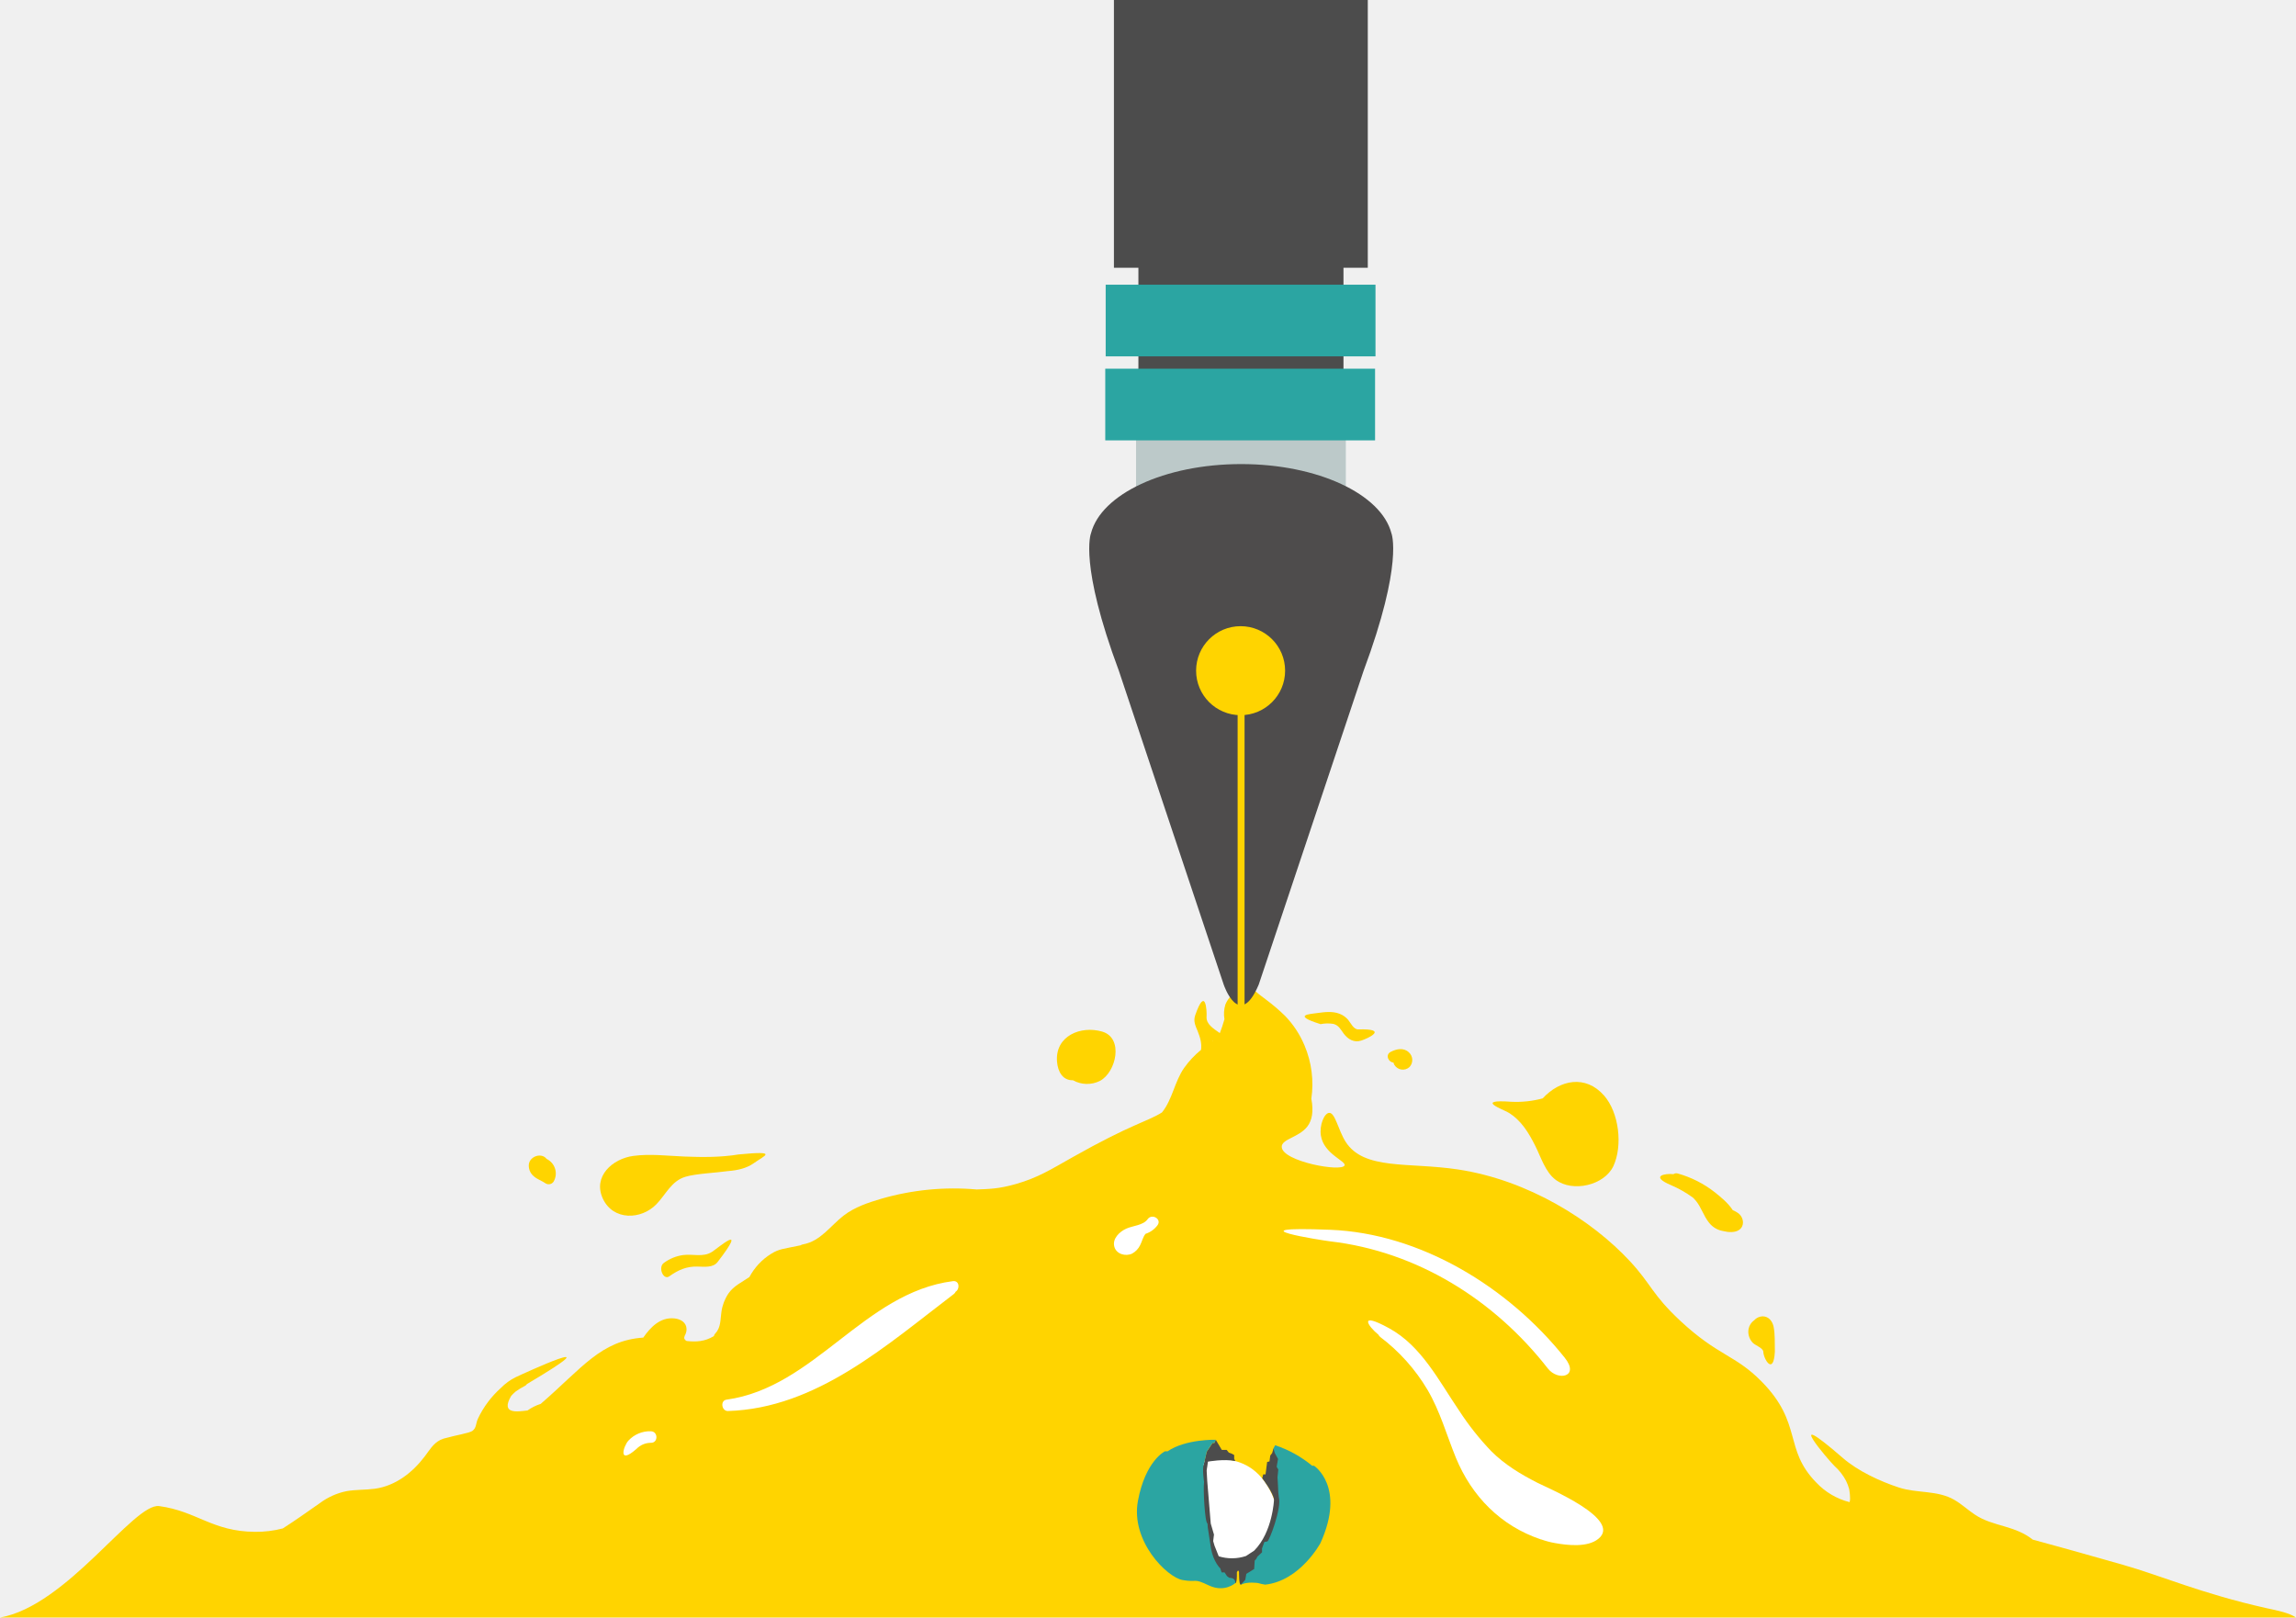
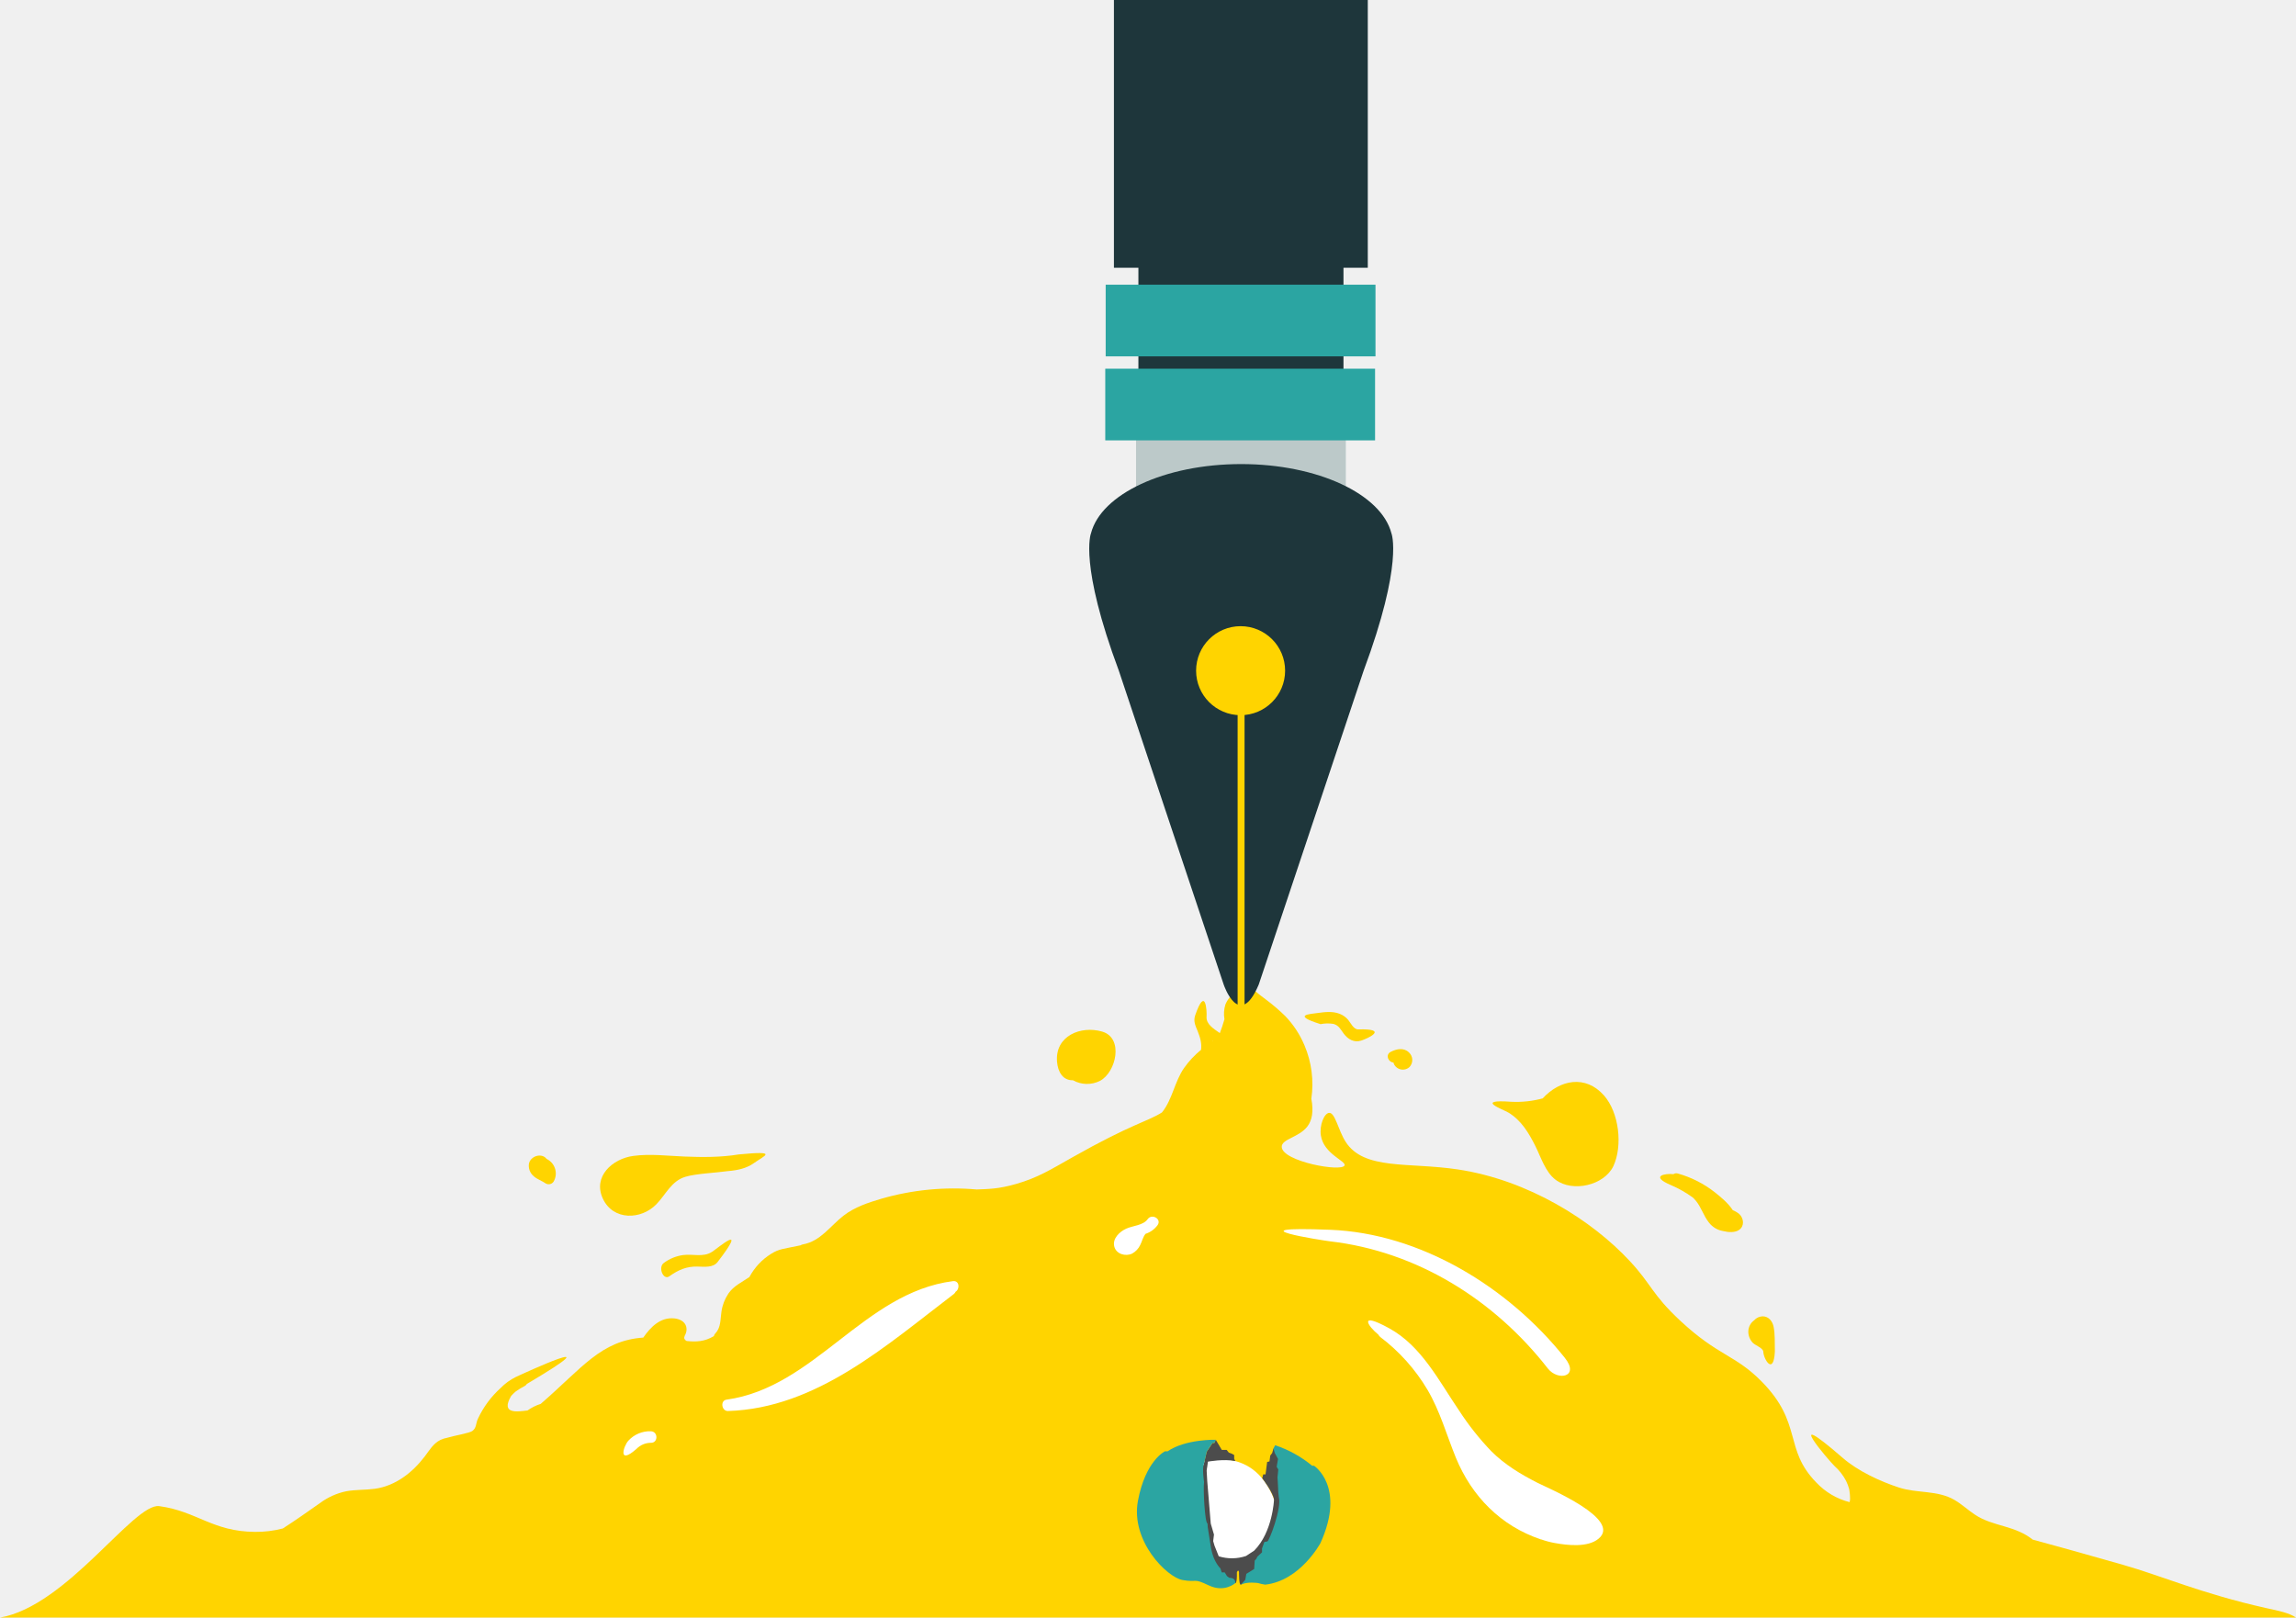
- <svg xmlns="http://www.w3.org/2000/svg" id="a292f16d-01f5-49ce-b11b-670e9016f8fb" data-name="Layer 1" viewBox="0 0 993.61 700.1">
-   <defs>
-     <style>.ab3f5dc2-2022-41f2-be10-cce29030e788{fill:#FFD400;}.b49ece09-7f64-4e46-98ff-3d919746889d{fill:#fff;}.b2abbf8d-d9b0-431d-a0d1-3abae7cd3327{fill:#4c4c4c;}.b63bc46b-37c7-4839-ad94-c6e7b7735677{fill:#bcc9c9;}.e623fe6d-b7ea-4d2b-8a36-29e6b15fa01e{fill:#4e4c4c;}.fdac8b6e-2620-419d-b4a5-1dd51667bdc6{fill:#2ba5a2;}</style>
-   </defs>
-   <path class="ab3f5dc2-2022-41f2-be10-cce29030e788" d="M609.64,455.42c-2.25-2.1-5.35-1.43-7.81-.15s-1,4.48,1.2,4.61a3.75,3.75,0,0,0,.38,1,4.28,4.28,0,0,0,6.51,1A4.45,4.45,0,0,0,609.64,455.42Z" />
-   <path class="ab3f5dc2-2022-41f2-be10-cce29030e788" d="M477,446.5c-9.29-2.73-20.43,1.87-19.57,12.94.35,4.6,2.61,8.24,6.89,8.11a12.46,12.46,0,0,0,11.74.25C483.05,464.06,486.38,449.26,477,446.5Z" />
-   <path class="ab3f5dc2-2022-41f2-be10-cce29030e788" d="M694.13,474.12c-8-9.05-19.08-6.8-26.53,1.28A44,44,0,0,1,654,476.86c-16.16-1.17-3.41,3.37-1.26,4.66,5.58,3.35,8.8,8.75,11.66,14.43,2.42,4.8,4.34,11.31,8.79,14.67,7.4,5.57,21.05,2.44,25-5.88C702.33,495.86,700.65,481.51,694.13,474.12Z" />
-   <path class="ab3f5dc2-2022-41f2-be10-cce29030e788" d="M587.75,445.54c-2,.06-3.39-3.06-4.31-4.12a9.2,9.2,0,0,0-3.75-2.65c-3.06-1.18-6.36-.76-9.53-.32s-11.4.84,1.33,4.82a15.18,15.18,0,0,1,5.54-.11c2.35.59,3.14,2.44,4.48,4.22,1.86,2.47,4.48,4,7.57,3S601.14,445.15,587.75,445.54Z" />
-   <path class="ab3f5dc2-2022-41f2-be10-cce29030e788" d="M752.74,525.5a10.63,10.63,0,0,0-2.87-1.72c-2-3.1-5.3-5.78-7.77-7.74a46,46,0,0,0-15.93-8.1,2.31,2.31,0,0,0-2,.26c-3.43-.43-10.45.76-1,4.76a47.84,47.84,0,0,1,9.54,5.45q.56.55,1.08,1.17c2.44,2.87,3.39,6.59,5.72,9.5a9.71,9.71,0,0,0,6.19,3.74c2.25.58,5.18.75,6.95-.53C755,530.62,754.64,527.35,752.74,525.5Z" />
-   <path class="ab3f5dc2-2022-41f2-be10-cce29030e788" d="M308.05,541.87c-3.74,2.39-8.23.8-12.38,1.33a18.21,18.21,0,0,0-8.41,3.43c-2.59,1.86-.22,7.65,2.4,5.77,3.87-2.78,7.49-4.31,12.07-4.21,3.22.06,6.84.59,8.84-2,13.54-17.6.2-6.06-2.52-4.31Z" />
-   <path class="ab3f5dc2-2022-41f2-be10-cce29030e788" d="M236.55,501.6c-2.12-2.77-6.89-1.29-7.64,2a5.88,5.88,0,0,0,2,5.43c1.56,1.44,3.6,2,5.3,3.21a2.54,2.54,0,0,0,3.42-.9A7,7,0,0,0,236.55,501.6Z" />
-   <path class="ab3f5dc2-2022-41f2-be10-cce29030e788" d="M319.75,499.65c-7.82,1.29-15.7,1.23-23.6.92-7.29-.29-14.9-1.27-22.17-.26-8.93,1.23-17.54,8.88-13.09,18.48s16.62,9.25,23.24,2.35c4.09-4.25,6.43-10,12.49-11.81,4.56-1.38,13.3-1.72,18.44-2.47,4.24-.32,8.09-1.26,11-3.32C331.07,500,337.06,498,319.75,499.65Z" />
-   <path class="ab3f5dc2-2022-41f2-be10-cce29030e788" d="M763.08,585.06c.12,3.2,4.43,10.45,5,0a5,5,0,0,0,0-.87c-.07-3.25.09-6.69-.52-9.85-.46-2.41-2.09-4.6-4.74-4.61a5.05,5.05,0,0,0-3.72,1.74,6.07,6.07,0,0,0-2.5,4.62,6.94,6.94,0,0,0,2,5.16C759.6,582.27,763.07,583.51,763.08,585.06Z" />
-   <path class="ab3f5dc2-2022-41f2-be10-cce29030e788" d="M980.69,696c-28-6.26-45.68-14.11-61.94-18.72-16.93-4.8-29.06-8.24-39.1-10.92-3.41-2.78-7.67-4.39-12.07-5.67-4.58-1.33-9-2.49-13-5.18-3-2-5.62-4.48-8.73-6.29-7.37-4.33-16.11-2.8-24.05-5.39-8.25-2.7-17.77-7.13-24.35-12.84-27.07-23.49-5.91,1.32-3.54,3.54a22.42,22.42,0,0,1,5,6.44,19.43,19.43,0,0,1,1.33,3.52c0,.09.76,4.09.18,5.66a29.86,29.86,0,0,1-14.45-8.52c-14.21-14.56-5.72-25.5-23.62-43.68-11.49-11.67-18.72-10.94-35.2-26.29-12.25-11.41-12.35-15.62-21.84-25.85-16.36-17.62-43.89-35.07-74.42-39.66-21.41-3.22-40.67.44-48.58-12-3.2-5.05-4.5-12.67-7.13-12.48-2.1.16-4.26,5.27-3.56,9.81,1.24,8,11,11.06,10.25,12.92-1.17,3-27-1.69-27.19-8-.11-3.46,7.51-4.06,11.15-8.92,1.91-2.56,2.73-6.35,1.66-11.92a43.13,43.13,0,0,0-2.94-23.05,41.36,41.36,0,0,0-8.39-12.78,81.39,81.39,0,0,0-8.17-7c-2.88-2.28-6.83-4.61-7.64-8.43-.61-2.85-4.81-2.06-4.92.66-.13,3.42-1.4,4.17-3.29,6.75a11.53,11.53,0,0,0-1.85,3.09,13.51,13.51,0,0,0-.4,6.35c-.61,2.09-1.26,4.09-2,6-2.8-2-5.95-3.86-5.74-7.09.18-2.77-.48-13.4-4.91-.66-.87,2.51,0,4.4,1.06,6.9,1.18,2.94,1.8,5.36,1.46,8.09a39.18,39.18,0,0,0-7.28,7.76c-4.19,5.93-5.09,13.74-9.62,19.32-6.45,4.07-12.77,4.77-38.69,19.39-9.56,5.4-15,8.86-24.51,11.59-7.52,2.16-11.65,2.15-17,2.37a112.72,112.72,0,0,0-41.21,4c-5.72,1.68-11.61,3.62-16.38,7.32-5.77,4.47-10,11.11-17.61,12.45a2.34,2.34,0,0,0-1,.4c-7.41,1.59-9.14,1.43-12.84,3.73a26.51,26.51,0,0,0-9.31,10c-3.13,2.19-6.8,3.78-9.1,7.16a18.79,18.79,0,0,0-3,7.85c-.51,3.27-.17,6.8-2.64,9.38a2.56,2.56,0,0,0-.65,1.19c-4,2.39-7.66,2.55-11.8,2.1a2.19,2.19,0,0,1-.93-.91c-.35-1,.47-1.7.66-2.57a5,5,0,0,0,.07-2.89c-.71-2.25-3-3.2-5.15-3.41-6-.59-10.24,3.77-13.39,8.31C260,580.2,251.86,592.18,234,607.62a20.16,20.16,0,0,0-5.72,2.86l-.07,0c-4.34.52-11.7,1.74-7-6.31a20.46,20.46,0,0,1,1.88-1.84,27.77,27.77,0,0,1,4-2.45,2.26,2.26,0,0,0,.95-.84c39.91-23.64-2-4.33-4.8-3a23.32,23.32,0,0,0-6.52,4.73,41.5,41.5,0,0,0-9.87,13.21c-1,2.06-.55,4-2.48,5.38-1.3.9-7.51,1.92-10.94,2.93a11.1,11.1,0,0,0-2.84.92c-3.12,1.54-4.74,4.47-6.77,7.14-5.35,7.05-12.64,12.74-21.6,14-4.08.55-8.24.33-12.31,1.06a28.69,28.69,0,0,0-11.43,5.12c-5.38,3.75-10.61,7.51-16.1,11A45.92,45.92,0,0,1,110.35,663c-18.48-.12-25.13-8.92-41.45-11.14C57.93,650.35,29,695.05,0,700.09c0,0,0,0,0,0H993.61C990.6,698.06,986.1,697.17,980.69,696ZM524.88,450.74c0-.07,0-.13,0-.2l.15.12Z" />
-   <path class="b49ece09-7f64-4e46-98ff-3d919746889d" d="M413.56,559.08a2.62,2.62,0,0,1-.79,1c-28.95,22-59.36,49.46-97.72,50.63-2.77.09-3.47-4.52-.66-4.91,38.23-5.29,59.46-46.34,98-51.3C415.17,554.15,415.52,557.8,413.56,559.08Zm251.91,82.76c-7.34-3.73-14.27-7.9-20.12-13.75a119,119,0,0,1-13.87-17.51c-8.86-13-16.29-28-30.34-35.7-13.42-7.36-9.28-1-4.6,2.82a2.7,2.7,0,0,0,.81,1,79.46,79.46,0,0,1,20.43,22.86C623.19,610.78,626,621,630,630.83c6.91,16.82,19.47,29.62,36.86,35.46a.53.53,0,0,1,.12,0,36.39,36.39,0,0,0,5.89,1.56c5.44,1,14.26,2,18.89-1.88C702.05,657.54,670.12,644.19,665.47,641.84Zm11.66-54.22C652.66,557,614.7,533.78,575.61,532.27c-43.65-1.69-3.16,4.63,0,5,37.57,4.37,71,25.22,94.21,55C674.22,597.93,683.78,595.93,677.13,587.62ZM496.64,527.7c-1.9,2.67-6.43,2.8-9.25,4.08s-6.08,4.23-5.16,7.78c.84,3.27,4.94,4.37,7.73,3a8.2,8.2,0,0,0,3.43-3.61c.82-1.54,1.2-3.57,2.35-4.93a10.5,10.5,0,0,0,5.22-3.77C502.82,527.59,498.49,525.09,496.64,527.7Zm-215,91.77a12.63,12.63,0,0,0-9.69,4.06c-2.18,2.37-4.69,10.8,3.53,3.54a8.68,8.68,0,0,1,6.16-2.6C284.88,624.57,284.88,619.57,281.67,619.47Z" />
-   <polygon class="b2abbf8d-d9b0-431d-a0d1-3abae7cd3327" points="591.92 0 482.06 0 482.06 115.89 492.65 115.89 492.65 196.94 581.4 196.94 581.4 115.89 591.92 115.89 591.92 0" />
-   <rect class="b63bc46b-37c7-4839-ad94-c6e7b7735677" x="491.63" y="188.66" width="90.79" height="39.25" />
-   <path class="e623fe6d-b7ea-4d2b-8a36-29e6b15fa01e" d="M602.14,230.79h0c-4.4-16.9-31.82-29.93-65-29.93s-60.61,13-65,29.94c-.12.3-5.14,13.37,12.06,59.54l45.36,135.79s6.71,20.09,15.17,0l45.37-135.79C607.49,243.61,602.14,230.79,602.14,230.79Z" />
-   <rect class="fdac8b6e-2620-419d-b4a5-1dd51667bdc6" x="478.49" y="123.22" width="116.76" height="31.02" />
-   <rect class="fdac8b6e-2620-419d-b4a5-1dd51667bdc6" x="478.31" y="159.58" width="116.76" height="31.02" />
-   <line class="ab3f5dc2-2022-41f2-be10-cce29030e788" x1="537.06" y1="305.59" x2="537.09" y2="501.77" />
-   <path class="ab3f5dc2-2022-41f2-be10-cce29030e788" d="M537.09,503.27a1.5,1.5,0,0,1-1.5-1.5l0-196.18a1.5,1.5,0,1,1,3,0l0,196.18A1.5,1.5,0,0,1,537.09,503.27Z" />
-   <circle class="ab3f5dc2-2022-41f2-be10-cce29030e788" cx="536.88" cy="290.28" r="19.26" />
-   <path class="b49ece09-7f64-4e46-98ff-3d919746889d" d="M518.13,633.34s23.65-9.52,33.36,15.86v21.11s-13.77,8.34-32.78,2.57Z" />
-   <path class="b2abbf8d-d9b0-431d-a0d1-3abae7cd3327" d="M534.6,632.38l-.5-1v-1.63l-1.05-.58-1.28-.47-.93-1.16h-2.1l-2.59-4.36-.68,1.44-.7-.12-2.56,3.85-1.29,5.48-1.4,2.34,1.4,24.14L524.07,677l6.19,6.3,4.33,1.93s.8.29.68-4.73c0,0,.58-1.51.93-.11,0,0-.11,5.86.82,5.48l4.08-2.68,9.33-14.35,5-20.06V631l-4.32-4.08-.58,2-.81,1.05-.35,2.56-1,.23-.7,5.37h-1l-.43,1.69s4.88,6.33,5.09,9.39c0,0-.6,13.94-8.57,21.92l-3.56,2.34a19.26,19.26,0,0,1-11.78.12L525.59,669l-.58-2,.35-2.8-1.4-4.78L522.44,641s-.25-4.12-.25-4.47.24-1.64.24-1.64l.31-2.27S529.73,631.33,534.6,632.38Z" />
-   <path class="fdac8b6e-2620-419d-b4a5-1dd51667bdc6" d="M526.15,623.15s-13-.38-20.87,5h-1.15s-8.43,4-11.68,21.45,12.63,33.12,19.34,34.27,4.4-1,11.29,2.3,11.51-1,11.51-1,.33-2.28-2.59-2.28l-1-.7-1.05-1.63h-1.29l-.58-1.75s-2.92-2.68-4-8.52L522.66,661l-.1-1.64c-1.12,0-1.94-14.67-1.49-17.94,0,0-.85-5.39-.15-7.61l.7-2.8.59-2.68,1.28-2,1.28-1.87.7.12Z" />
-   <path class="fdac8b6e-2620-419d-b4a5-1dd51667bdc6" d="M551.83,625.52a49.51,49.51,0,0,1,16,8.87h.81s13.88,9,2.8,33.47c0,0-8.75,16.34-23.91,18a23.54,23.54,0,0,1-3.15-.7s-4.67-.7-7.35.7l1.87-2.1.46-2.57,3.39-2.1.23-3.61.7-.82.47-.93,2-1.87V670.2l1-2.8,1.28-.23c.77.1,6.31-14.52,5-19.09l-.24-2.26-.23-4.67-.12-1.7.35-3.43-.7-1.17.59-3.38-1.4-2.56-.59-2Z" />
+ <svg xmlns="http://www.w3.org/2000/svg" id="b2001f44-36f9-40cb-9213-8fe258a690e8" data-name="a292f16d-01f5-49ce-b11b-670e9016f8fb" viewBox="0 0 993.61 700.09">
+   <path d="M609.64,455.42c-2.25-2.1-5.35-1.43-7.81-.15s-1,4.48,1.2,4.61a3.9,3.9,0,0,0,.38,1,4.28,4.28,0,0,0,5.87,1.47,4.21,4.21,0,0,0,.64-.47,4.44,4.44,0,0,0-.1-6.29Z" style="fill:#ffd400" />
+   <path d="M477,446.5c-9.29-2.73-20.43,1.87-19.57,12.94.35,4.6,2.61,8.24,6.89,8.11a12.46,12.46,0,0,0,11.74.25C483.05,464.06,486.38,449.26,477,446.5Z" style="fill:#ffd400" />
+   <path d="M694.13,474.12c-8-9.05-19.08-6.8-26.53,1.28a43.94,43.94,0,0,1-13.6,1.46c-16.16-1.17-3.41,3.37-1.26,4.66,5.58,3.35,8.8,8.75,11.66,14.43,2.42,4.8,4.34,11.31,8.79,14.67,7.4,5.57,21,2.44,25-5.88C702.33,495.86,700.65,481.51,694.13,474.12Z" style="fill:#ffd400" />
+   <path d="M587.75,445.54c-2,.06-3.39-3.06-4.31-4.12a9.2,9.2,0,0,0-3.75-2.65c-3.06-1.18-6.36-.76-9.53-.32s-11.4.84,1.33,4.82a15.17,15.17,0,0,1,5.54-.11c2.35.59,3.14,2.44,4.48,4.22,1.86,2.47,4.48,4,7.57,3S601.14,445.15,587.75,445.54Z" style="fill:#ffd400" />
+   <path d="M752.74,525.5a10.73,10.73,0,0,0-2.87-1.72c-2-3.1-5.3-5.78-7.77-7.74a45.87,45.87,0,0,0-15.93-8.1,2.32,2.32,0,0,0-2,.26c-3.43-.43-10.45.76-1,4.76a47.45,47.45,0,0,1,9.54,5.45q.56.55,1.08,1.17c2.44,2.87,3.39,6.59,5.72,9.5a9.67,9.67,0,0,0,6.19,3.74c2.25.58,5.18.75,6.95-.53C755,530.62,754.64,527.35,752.74,525.5Z" style="fill:#ffd400" />
+   <path d="M308.05,541.87c-3.74,2.39-8.23.8-12.38,1.33a18.11,18.11,0,0,0-8.41,3.43c-2.59,1.86-.22,7.65,2.4,5.77,3.87-2.78,7.49-4.31,12.07-4.21,3.22.06,6.84.59,8.84-2,13.54-17.6.2-6.06-2.52-4.31Z" style="fill:#ffd400" />
+   <path d="M236.55,501.6c-2.12-2.77-6.89-1.29-7.64,2a5.88,5.88,0,0,0,2,5.43c1.56,1.44,3.6,2,5.3,3.21a2.55,2.55,0,0,0,3.42-.9,7,7,0,0,0-2.68-9.53Z" style="fill:#ffd400" />
+   <path d="M319.75,499.65c-7.82,1.29-15.7,1.23-23.6.92-7.29-.29-14.9-1.27-22.17-.26-8.93,1.23-17.54,8.88-13.09,18.48s16.62,9.25,23.24,2.35c4.09-4.25,6.43-10,12.49-11.81,4.56-1.38,13.3-1.72,18.44-2.47,4.24-.32,8.09-1.26,11-3.32C331.07,500,337.06,498,319.75,499.65Z" style="fill:#ffd400" />
+   <path d="M763.08,585.06c.12,3.2,4.43,10.45,5,0a4.22,4.22,0,0,0,0-.87c-.07-3.25.09-6.69-.52-9.85-.46-2.41-2.09-4.6-4.74-4.61a5.07,5.07,0,0,0-3.72,1.74,6.07,6.07,0,0,0-2.5,4.62,7,7,0,0,0,2,5.16C759.6,582.27,763.07,583.51,763.08,585.06Z" style="fill:#ffd400" />
+   <path d="M980.69,696c-28-6.26-45.68-14.11-61.94-18.72-16.93-4.8-29.06-8.24-39.1-10.92-3.41-2.78-7.67-4.39-12.07-5.67-4.58-1.33-9-2.49-13-5.18-3-2-5.62-4.48-8.73-6.29-7.37-4.33-16.11-2.8-24.05-5.39-8.25-2.7-17.77-7.13-24.35-12.84-27.07-23.49-5.91,1.32-3.54,3.54a22.39,22.39,0,0,1,5,6.44,19.43,19.43,0,0,1,1.33,3.52c0,.09.76,4.09.18,5.66A29.86,29.86,0,0,1,786,641.63c-14.21-14.56-5.72-25.5-23.62-43.68-11.49-11.67-18.72-10.94-35.2-26.29C714.9,560.25,714.8,556,705.31,545.81c-16.36-17.62-43.89-35.07-74.42-39.66-21.41-3.22-40.67.44-48.58-12-3.2-5-4.5-12.67-7.13-12.48-2.1.16-4.26,5.27-3.56,9.81,1.24,8,11,11.06,10.25,12.92-1.17,3-27-1.69-27.19-8-.11-3.46,7.51-4.06,11.15-8.92,1.91-2.56,2.73-6.35,1.66-11.92a43.1,43.1,0,0,0-2.94-23.05,41.36,41.36,0,0,0-8.39-12.78,82.43,82.43,0,0,0-8.17-7c-2.88-2.28-6.83-4.61-7.64-8.43-.61-2.85-4.81-2.06-4.92.66-.13,3.42-1.4,4.17-3.29,6.75a11.69,11.69,0,0,0-1.85,3.09,13.52,13.52,0,0,0-.4,6.35c-.61,2.09-1.26,4.09-2,6-2.8-2-5.95-3.86-5.74-7.09.18-2.77-.48-13.4-4.91-.66-.87,2.51,0,4.4,1.06,6.9,1.18,2.94,1.8,5.36,1.46,8.09a38.84,38.84,0,0,0-7.28,7.76c-4.19,5.93-5.09,13.74-9.62,19.32-6.45,4.07-12.77,4.77-38.69,19.39-9.56,5.4-15,8.86-24.51,11.59-7.52,2.16-11.65,2.15-17,2.37a112.68,112.68,0,0,0-41.21,4c-5.72,1.68-11.61,3.62-16.38,7.32-5.77,4.47-10,11.11-17.61,12.45a2.3,2.3,0,0,0-1,.4c-7.41,1.59-9.14,1.43-12.84,3.73a26.55,26.55,0,0,0-9.31,10c-3.13,2.19-6.8,3.78-9.1,7.16a18.74,18.74,0,0,0-3,7.85c-.51,3.27-.17,6.8-2.64,9.38a2.58,2.58,0,0,0-.65,1.19c-4,2.39-7.66,2.55-11.8,2.1a2.21,2.21,0,0,1-.93-.91c-.35-1,.47-1.7.66-2.57a5,5,0,0,0,.07-2.89c-.71-2.25-3-3.2-5.15-3.41-6-.59-10.24,3.77-13.39,8.31C260,580.2,251.86,592.18,234,607.62a20.05,20.05,0,0,0-5.72,2.86h-.07c-4.34.52-11.7,1.74-7-6.31a20.41,20.41,0,0,1,1.88-1.84,27.29,27.29,0,0,1,4-2.45A2.27,2.27,0,0,0,228,599c39.91-23.64-2-4.33-4.8-3a23.43,23.43,0,0,0-6.52,4.73A41.46,41.46,0,0,0,206.85,614c-1,2.06-.55,4-2.48,5.38-1.3.9-7.51,1.92-10.94,2.93a11.37,11.37,0,0,0-2.84.92c-3.12,1.54-4.74,4.47-6.77,7.14-5.35,7-12.64,12.74-21.6,14-4.08.55-8.24.33-12.31,1.06a28.63,28.63,0,0,0-11.43,5.12c-5.38,3.75-10.61,7.51-16.1,11a46,46,0,0,1-12,1.47c-18.48-.12-25.13-8.92-41.45-11.14-11-1.51-39.9,43.19-68.9,48.23H993.61C990.6,698.06,986.1,697.17,980.69,696ZM524.88,450.74v-.2l.15.12Z" style="fill:#ffd400" />
+   <path d="M413.56,559.08a2.66,2.66,0,0,1-.79,1c-28.95,22-59.36,49.46-97.72,50.63-2.77.09-3.47-4.52-.66-4.91,38.23-5.29,59.46-46.34,98-51.3C415.17,554.15,415.52,557.8,413.56,559.08Zm251.91,82.76c-7.34-3.73-14.27-7.9-20.12-13.75a118.86,118.86,0,0,1-13.87-17.51c-8.86-13-16.29-28-30.34-35.7-13.42-7.36-9.28-1-4.6,2.82a2.72,2.72,0,0,0,.81,1,79.46,79.46,0,0,1,20.43,22.86C623.19,610.78,626,621,630,630.83c6.91,16.82,19.47,29.62,36.86,35.46H667a36.52,36.52,0,0,0,5.89,1.56c5.44,1,14.26,2,18.89-1.88C702.05,657.54,670.12,644.19,665.47,641.84Zm11.66-54.22C652.66,557,614.7,533.78,575.61,532.27c-43.65-1.69-3.16,4.63,0,5,37.57,4.37,71,25.22,94.21,55,4.4,5.66,14,3.66,7.31-4.65ZM496.64,527.7c-1.9,2.67-6.43,2.8-9.25,4.08s-6.08,4.23-5.16,7.78c.84,3.27,4.94,4.37,7.73,3a8.2,8.2,0,0,0,3.43-3.61c.82-1.54,1.2-3.57,2.35-4.93a10.52,10.52,0,0,0,5.22-3.77C502.82,527.59,498.49,525.09,496.64,527.7Zm-215,91.77a12.61,12.61,0,0,0-9.69,4.06c-2.18,2.37-4.69,10.8,3.53,3.54a8.69,8.69,0,0,1,6.16-2.6c3.24.1,3.24-4.9,0-5Z" style="fill:#fff" />
+   <polygon points="591.92 0 482.06 0 482.06 115.89 492.65 115.89 492.65 196.94 581.4 196.94 581.4 115.89 591.92 115.89 591.92 0" style="fill:#1e363b" />
+   <rect x="491.63" y="188.66" width="90.79" height="39.25" style="fill:#bcc9c9" />
+   <path d="M602.14,230.79h0c-4.4-16.9-31.82-29.93-65-29.93s-60.61,13-65,29.94c-.12.3-5.14,13.37,12.06,59.54l45.36,135.79s6.71,20.09,15.17,0L590.1,290.34C607.49,243.61,602.14,230.79,602.14,230.79Z" style="fill:#1e363b" />
+   <rect x="478.49" y="123.22" width="116.76" height="31.02" style="fill:#2ba5a2" />
+   <rect x="478.31" y="159.58" width="116.76" height="31.02" style="fill:#2ba5a2" />
+   <line x1="537.06" y1="305.59" x2="537.09" y2="501.77" style="fill:none" />
+   <path d="M537.09,503.27a1.5,1.5,0,0,1-1.5-1.5V305.59a1.5,1.5,0,0,1,3,0V501.77A1.5,1.5,0,0,1,537.09,503.27Z" style="fill:#ffd400" />
+   <circle cx="536.88" cy="290.28" r="19.26" style="fill:#ffd400" />
+   <path d="M518.13,633.34s23.65-9.52,33.36,15.86v21.11s-13.77,8.34-32.78,2.57Z" style="fill:#fff" />
+   <path d="M534.6,632.38l-.5-1v-1.63l-1.05-.58-1.28-.47-.93-1.16h-2.1l-2.59-4.36-.68,1.44-.7-.12-2.56,3.85-1.29,5.48-1.4,2.34,1.4,24.14L524.07,677l6.19,6.3,4.33,1.93s.8.29.68-4.73c0,0,.58-1.51.93-.11,0,0-.11,5.86.82,5.48l4.08-2.68,9.33-14.35,5-20.06V631l-4.32-4.08-.58,2-.81,1.05-.35,2.56-1,.23-.7,5.37h-1l-.43,1.69s4.88,6.33,5.09,9.39c0,0-.6,13.94-8.57,21.92l-3.56,2.34a19.27,19.27,0,0,1-11.78.12L525.59,669l-.58-2,.35-2.8-1.4-4.78L522.44,641s-.25-4.12-.25-4.47.24-1.64.24-1.64l.31-2.27S529.73,631.33,534.6,632.38Z" style="fill:#4c4c4c" />
+   <path d="M526.15,623.15s-13-.38-20.87,5h-1.15s-8.43,4-11.68,21.45,12.63,33.12,19.34,34.27,4.4-1,11.29,2.3,11.51-1,11.51-1,.33-2.28-2.59-2.28l-1-.7-1-1.63h-1.29l-.58-1.75s-2.92-2.68-4-8.52L522.66,661l-.1-1.64c-1.12,0-1.94-14.67-1.49-17.94,0,0-.85-5.39-.15-7.61l.7-2.8.59-2.68,1.28-2,1.28-1.87.7.12Z" style="fill:#2ba5a2" />
+   <path d="M551.83,625.52a49.68,49.68,0,0,1,16,8.87h.81s13.88,9,2.8,33.47c0,0-8.75,16.34-23.91,18a22.72,22.72,0,0,1-3.15-.7s-4.67-.7-7.35.7l1.87-2.1.46-2.57,3.39-2.1.23-3.61.7-.82.47-.93,2-1.87V670.2l1-2.8,1.28-.23c.77.1,6.31-14.52,5-19.09l-.24-2.26-.23-4.67-.12-1.7.35-3.43-.7-1.17.59-3.38-1.4-2.56-.59-2Z" style="fill:#2ba5a2" />
</svg>
